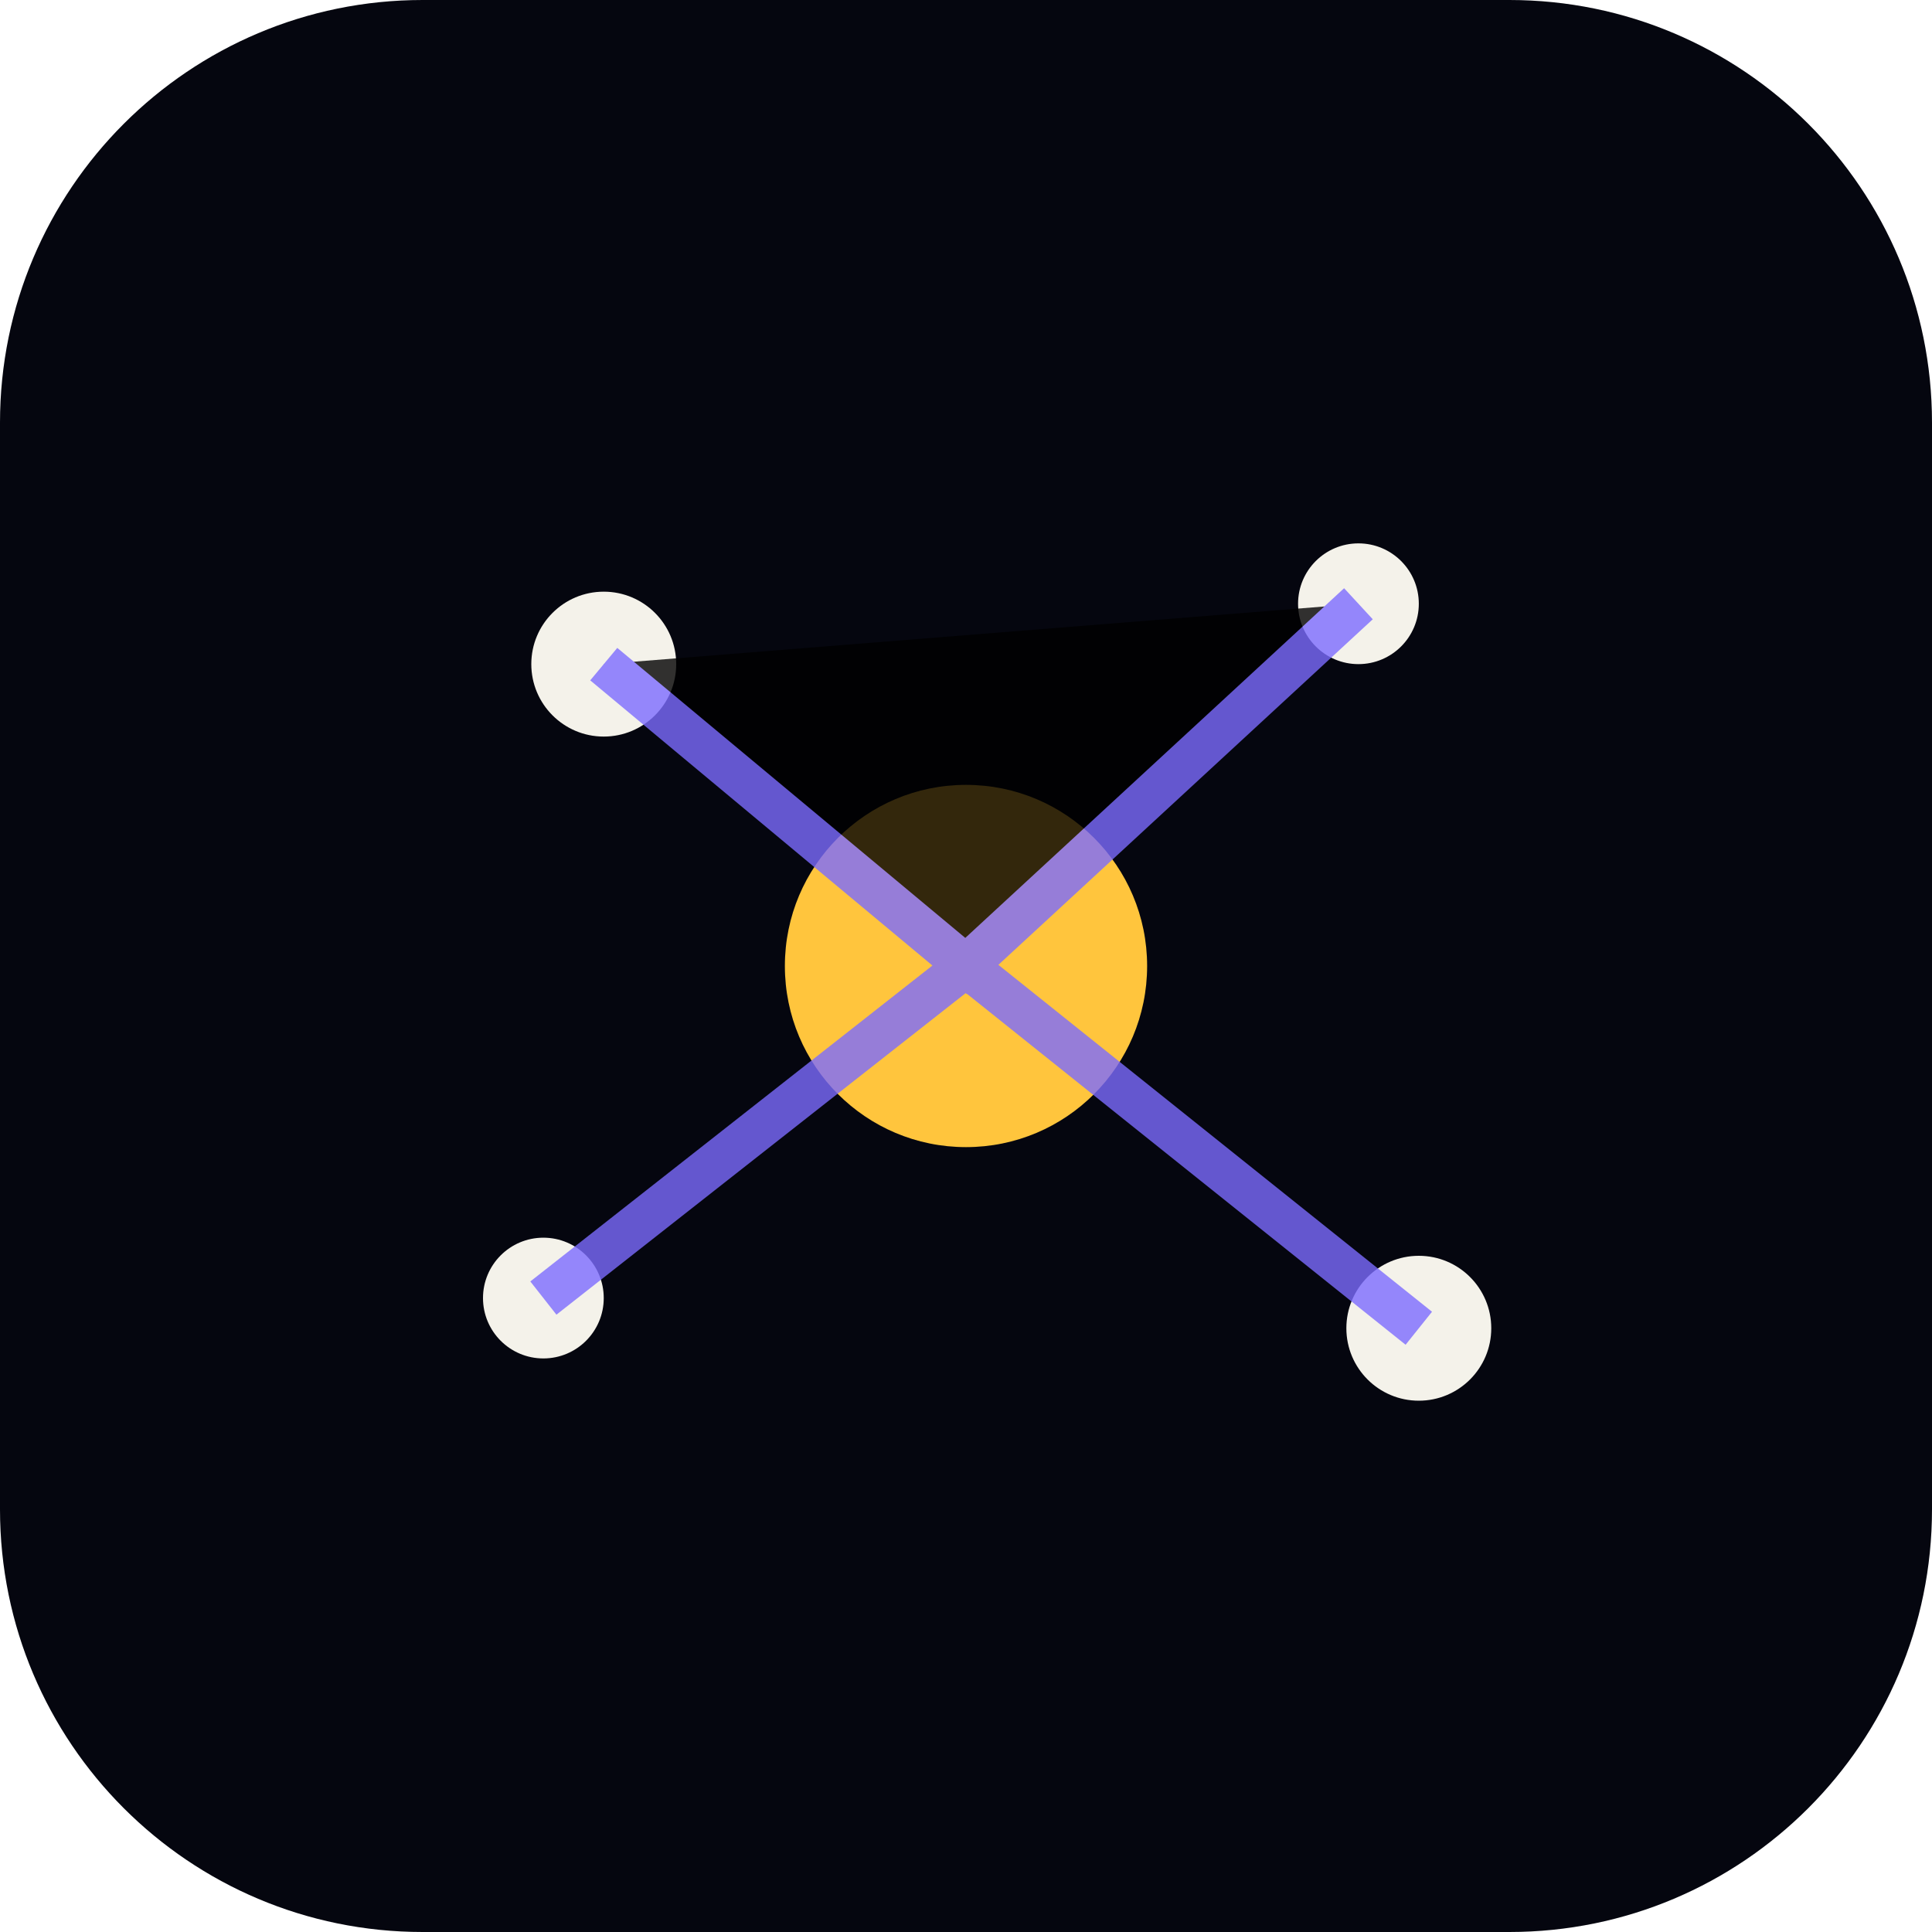
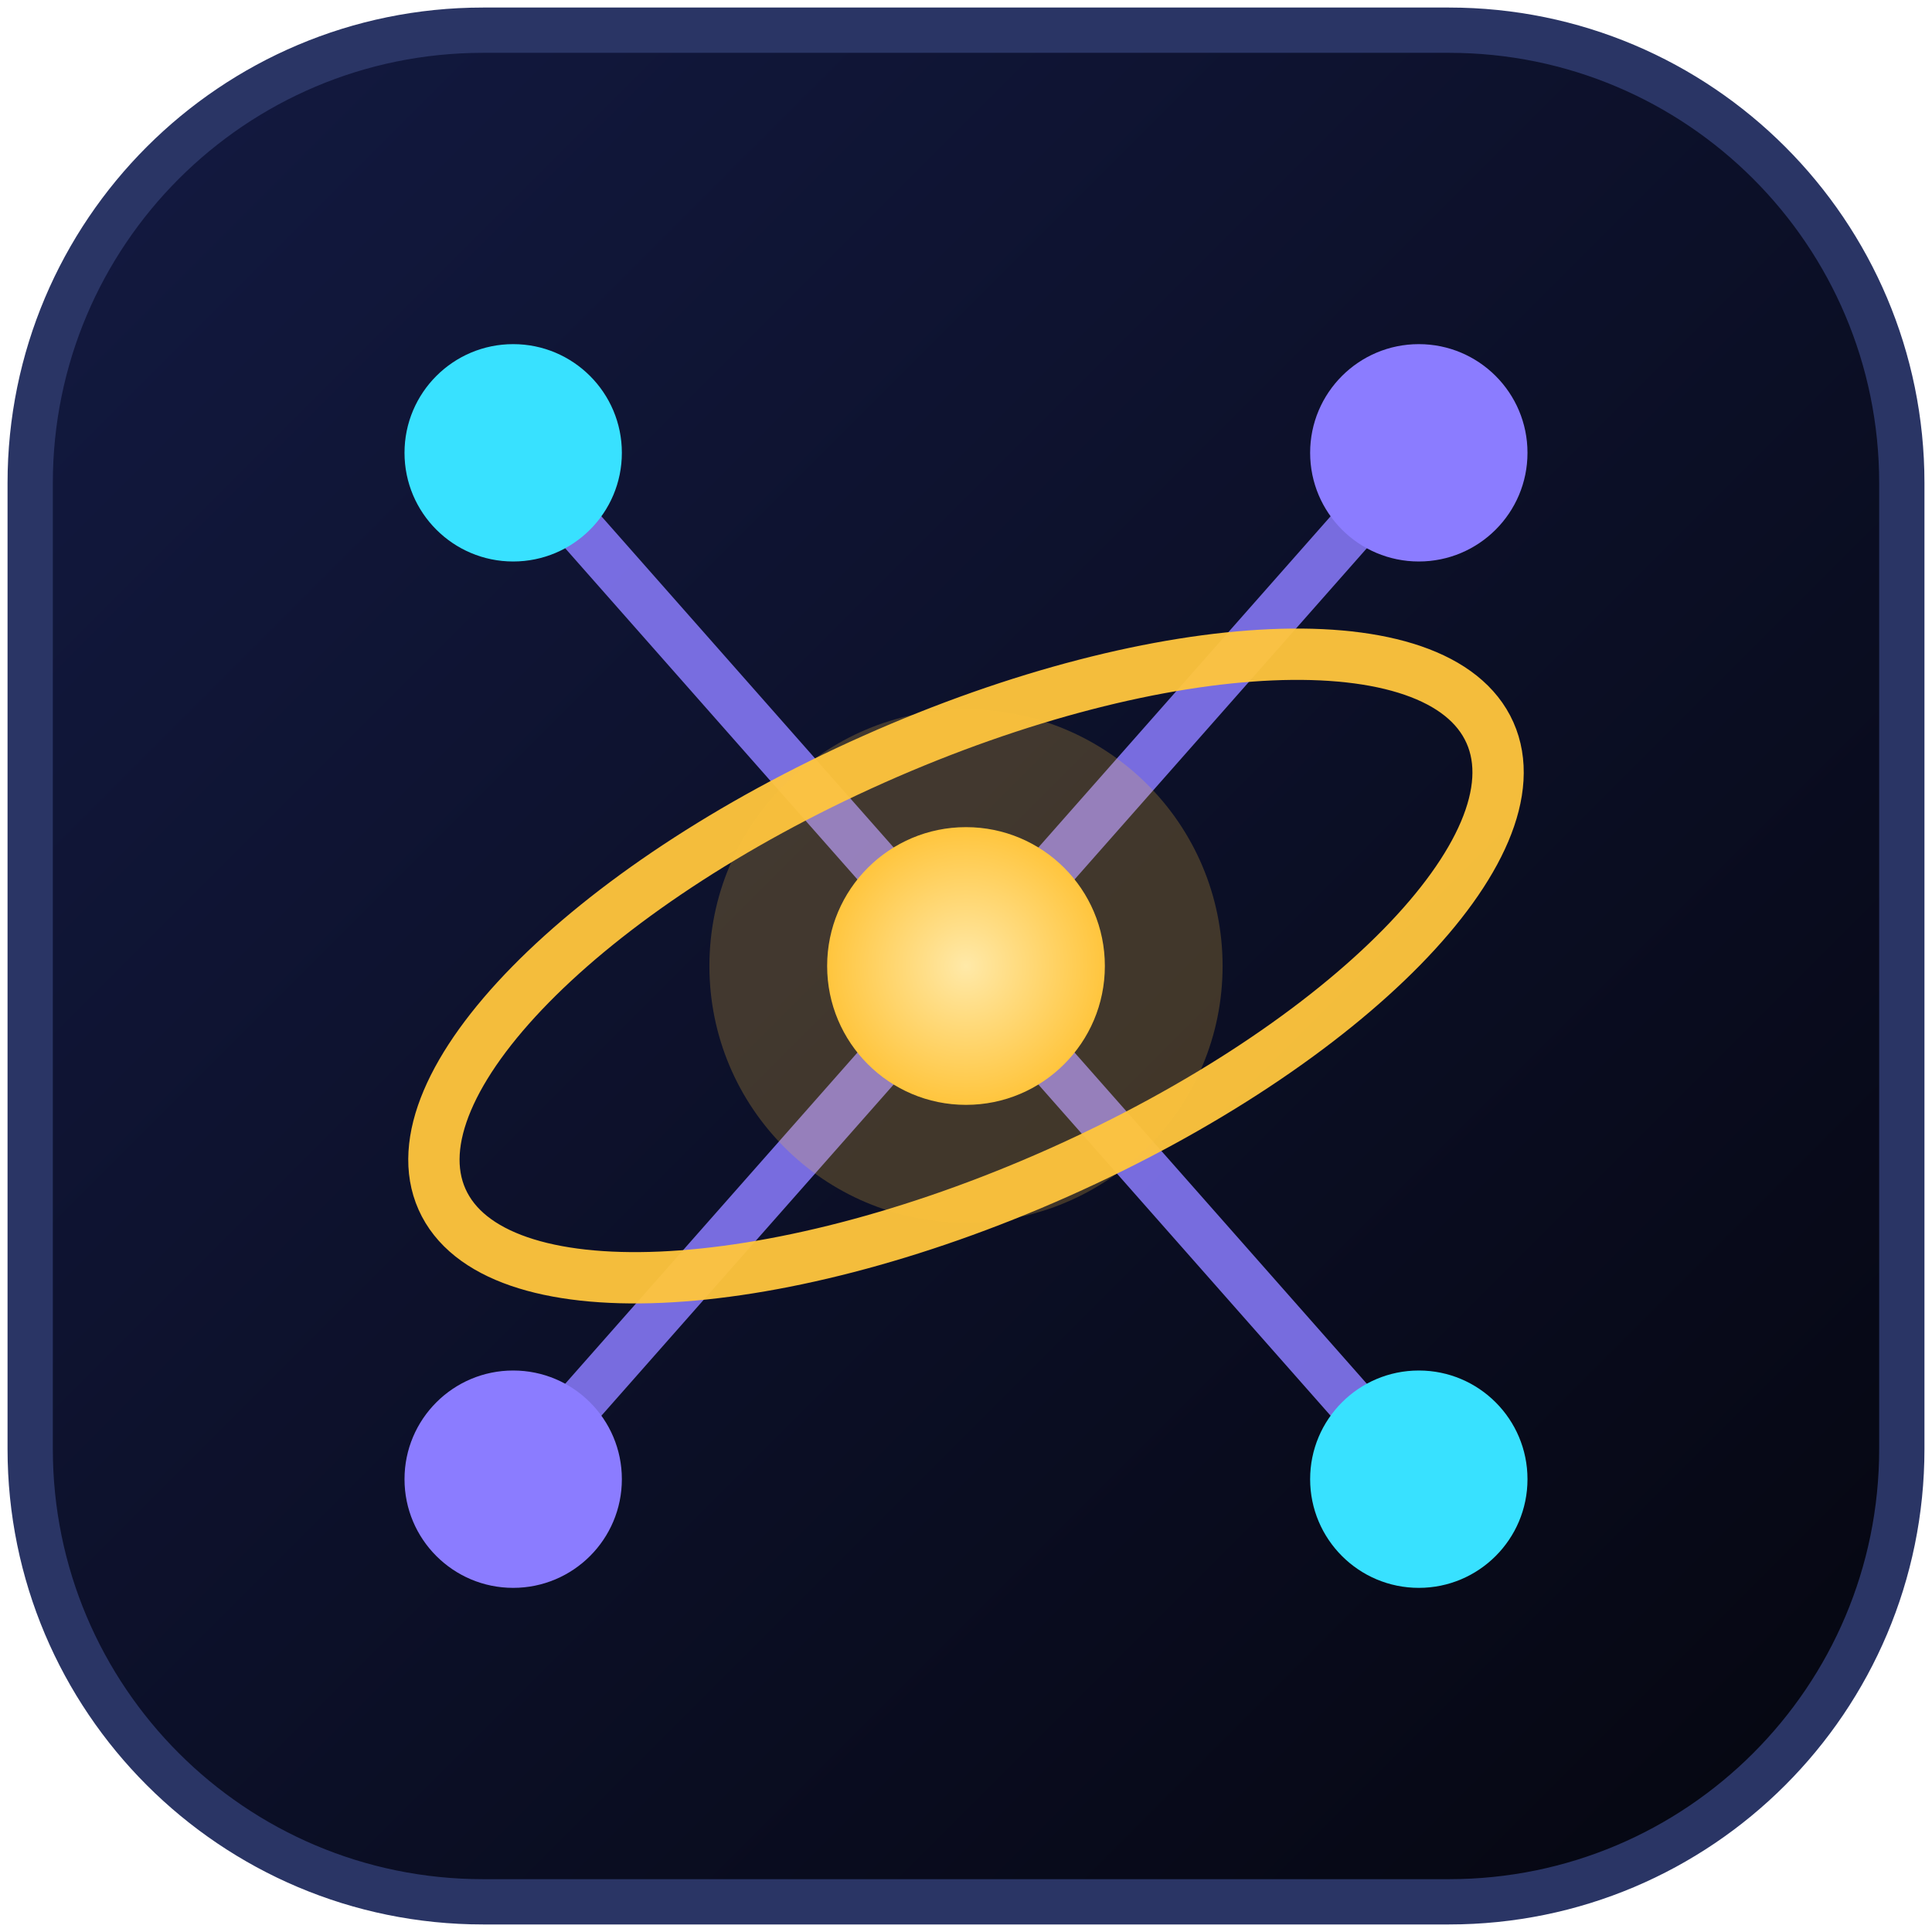
<svg xmlns="http://www.w3.org/2000/svg" viewBox="0 0 64 64">
-   <rect width="64" height="64" rx="14" fill="#05060f" />
-   <circle cx="32" cy="32" r="6" fill="#ffc53d" />
-   <circle cx="20" cy="22" r="2.4" fill="#f4f2ea" />
-   <circle cx="45" cy="20" r="2" fill="#f4f2ea" />
-   <circle cx="47" cy="44" r="2.4" fill="#f4f2ea" />
-   <circle cx="18" cy="43" r="2" fill="#f4f2ea" />
-   <path d="M20 22 32 32 45 20M32 32 47 44M32 32 18 43" stroke="#7c6cff" stroke-width="1.4" opacity=".8" />
+   <defs>
+     <linearGradient id="bg" x1="0" y1="0" x2="1" y2="1">
+       <stop offset="0" stop-color="#131a42" />
+       <stop offset="1" stop-color="#05060f" />
+     </linearGradient>
+     <radialGradient id="core" cx="0.5" cy="0.5" r="0.5">
+       <stop offset="0" stop-color="#ffe9a8" />
+       <stop offset="1" stop-color="#ffc53d" />
+     </radialGradient>
+   </defs>
+   <rect x="1" y="1" width="62" height="62" rx="15" fill="url(#bg)" stroke="#2a3565" stroke-width="1.5" />
+   <g stroke="#8b7cff" stroke-width="1.6" opacity="0.85">
+     <line x1="32" y1="32" x2="17" y2="15" />
+     <line x1="32" y1="32" x2="47" y2="15" />
+     <line x1="32" y1="32" x2="17" y2="49" />
+     <line x1="32" y1="32" x2="47" y2="49" />
+   </g>
+   <ellipse cx="32" cy="32" rx="19" ry="7.5" fill="none" stroke="#ffc53d" stroke-width="1.7" opacity="0.95" transform="rotate(-24 32 32)" />
+   <circle cx="17" cy="15" r="3.6" fill="#38e1ff" />
+   <circle cx="47" cy="15" r="3.6" fill="#8b7cff" />
+   <circle cx="17" cy="49" r="3.6" fill="#8b7cff" />
+   <circle cx="47" cy="49" r="3.6" fill="#38e1ff" />
+   <circle cx="32" cy="32" r="8.5" fill="#ffc53d" opacity="0.22" />
+   <circle cx="32" cy="32" r="4.6" fill="url(#core)" />
</svg>
